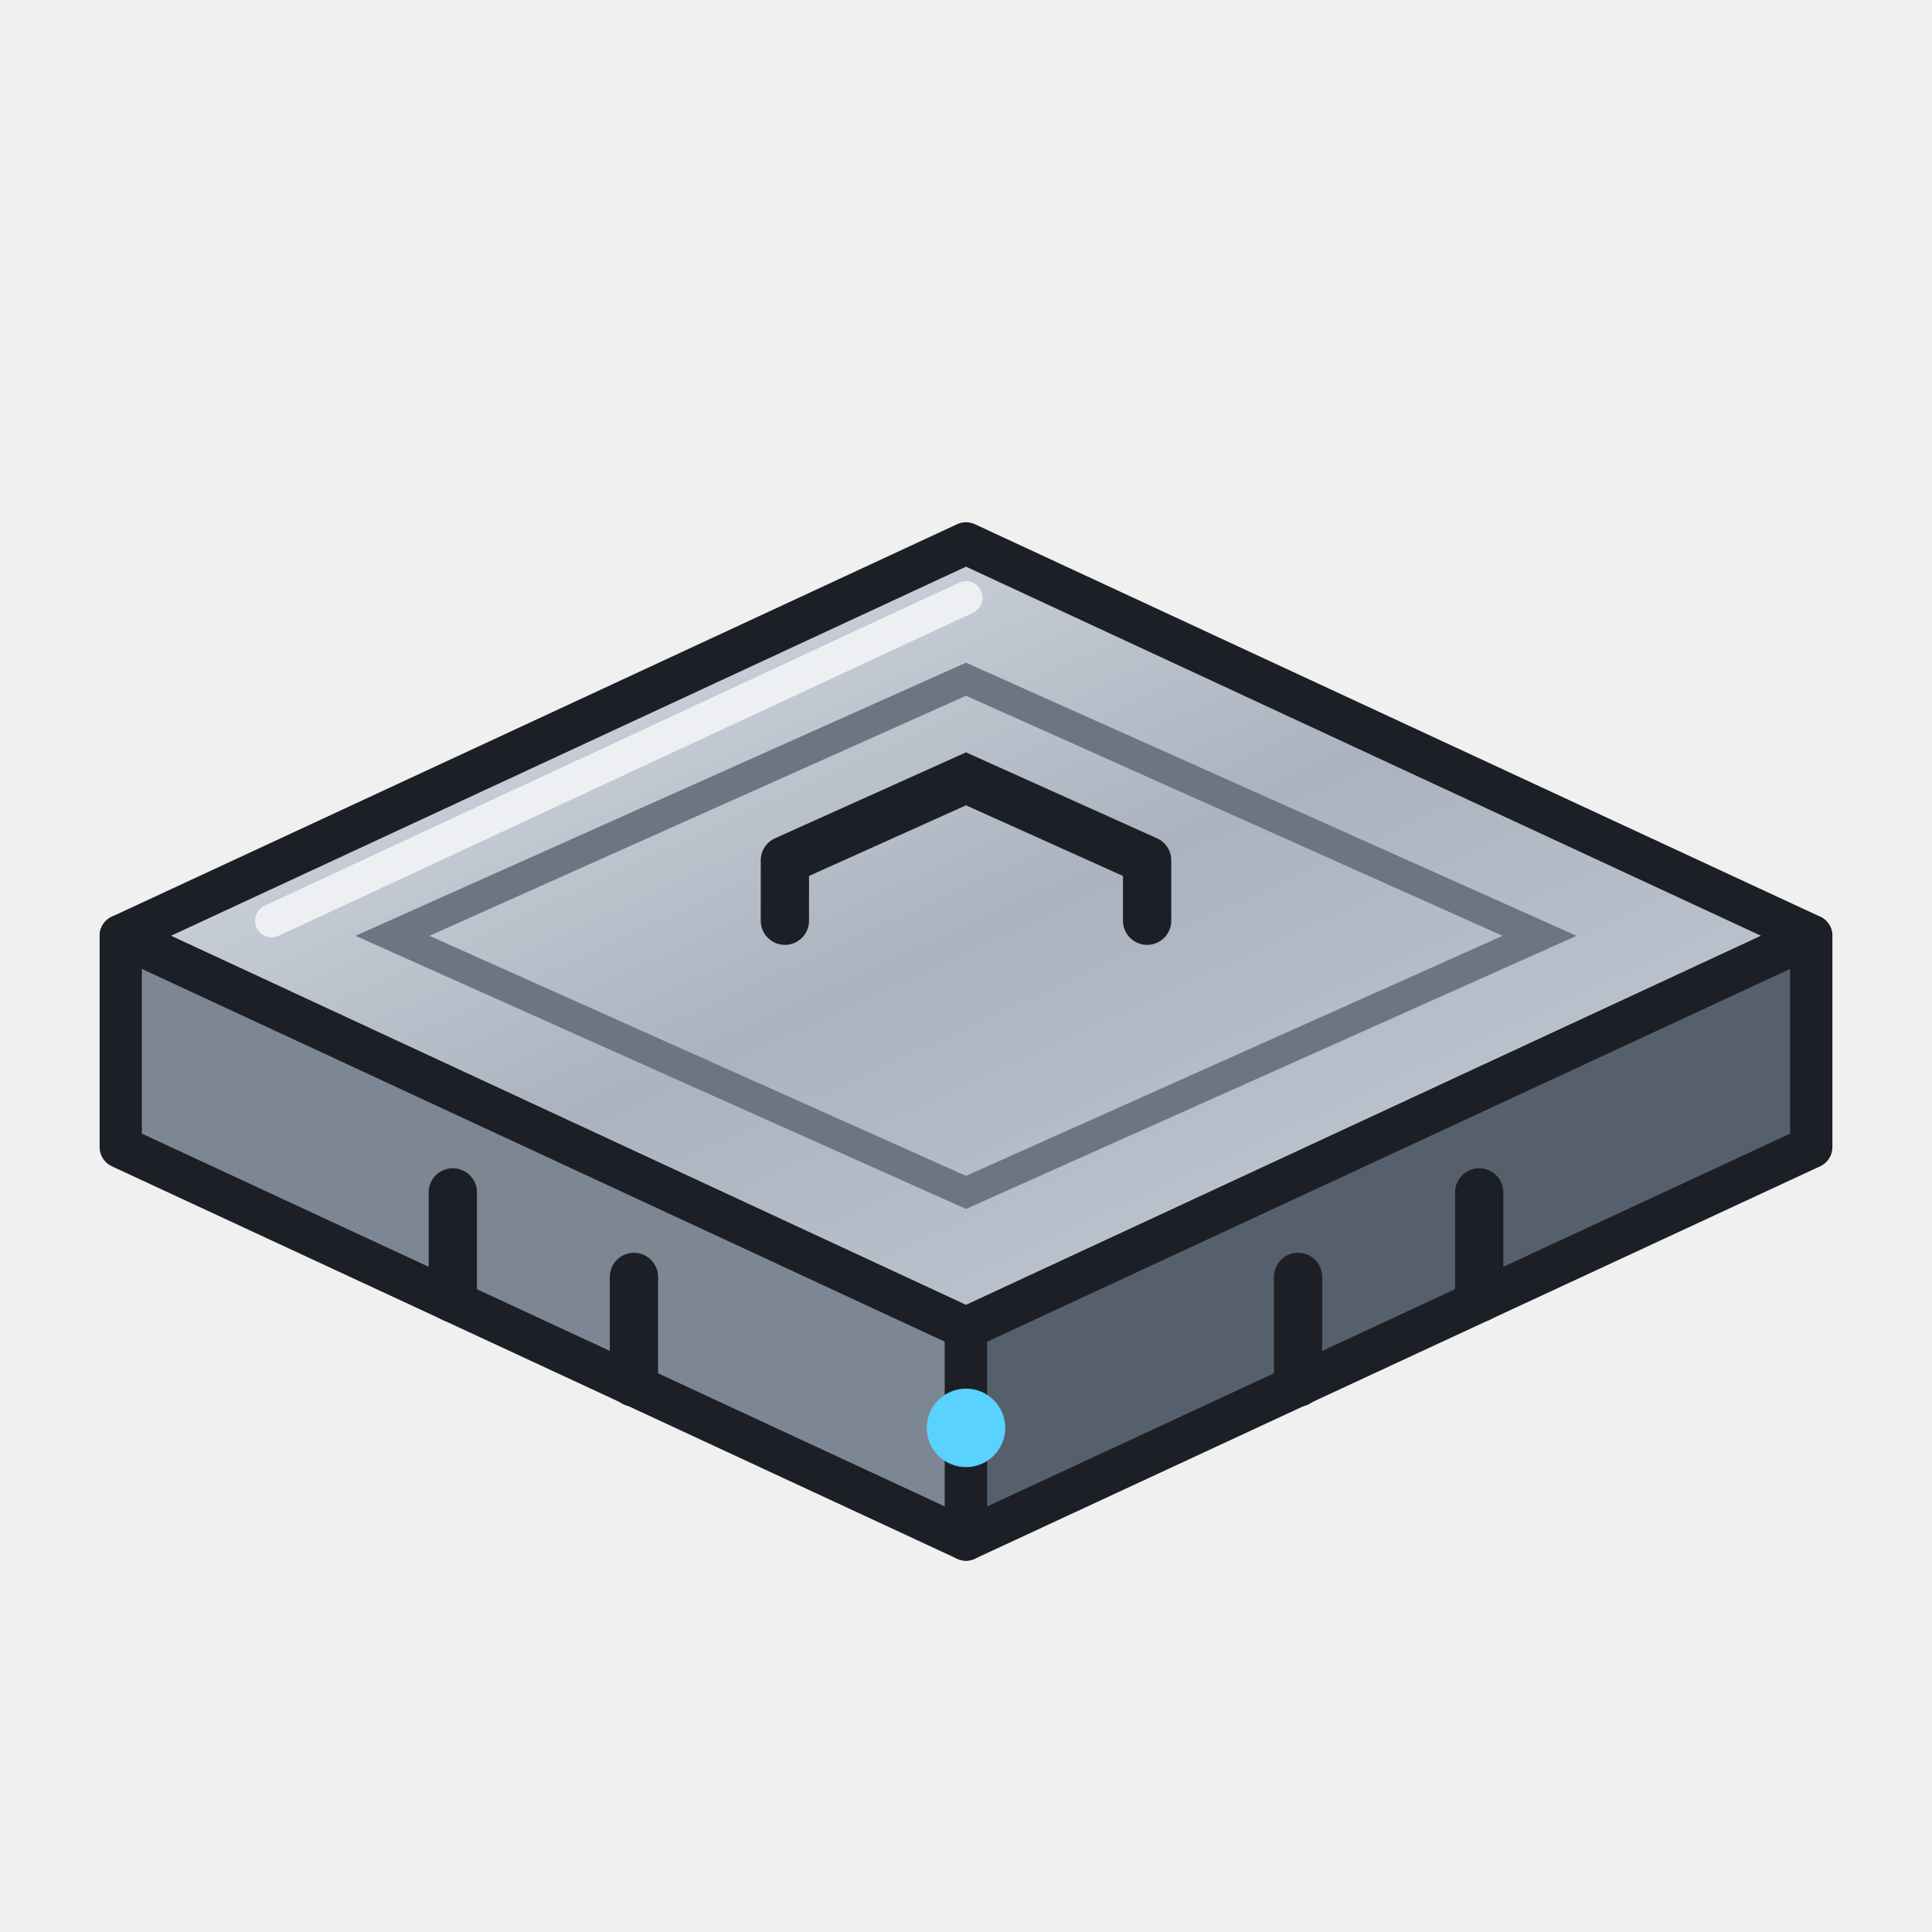
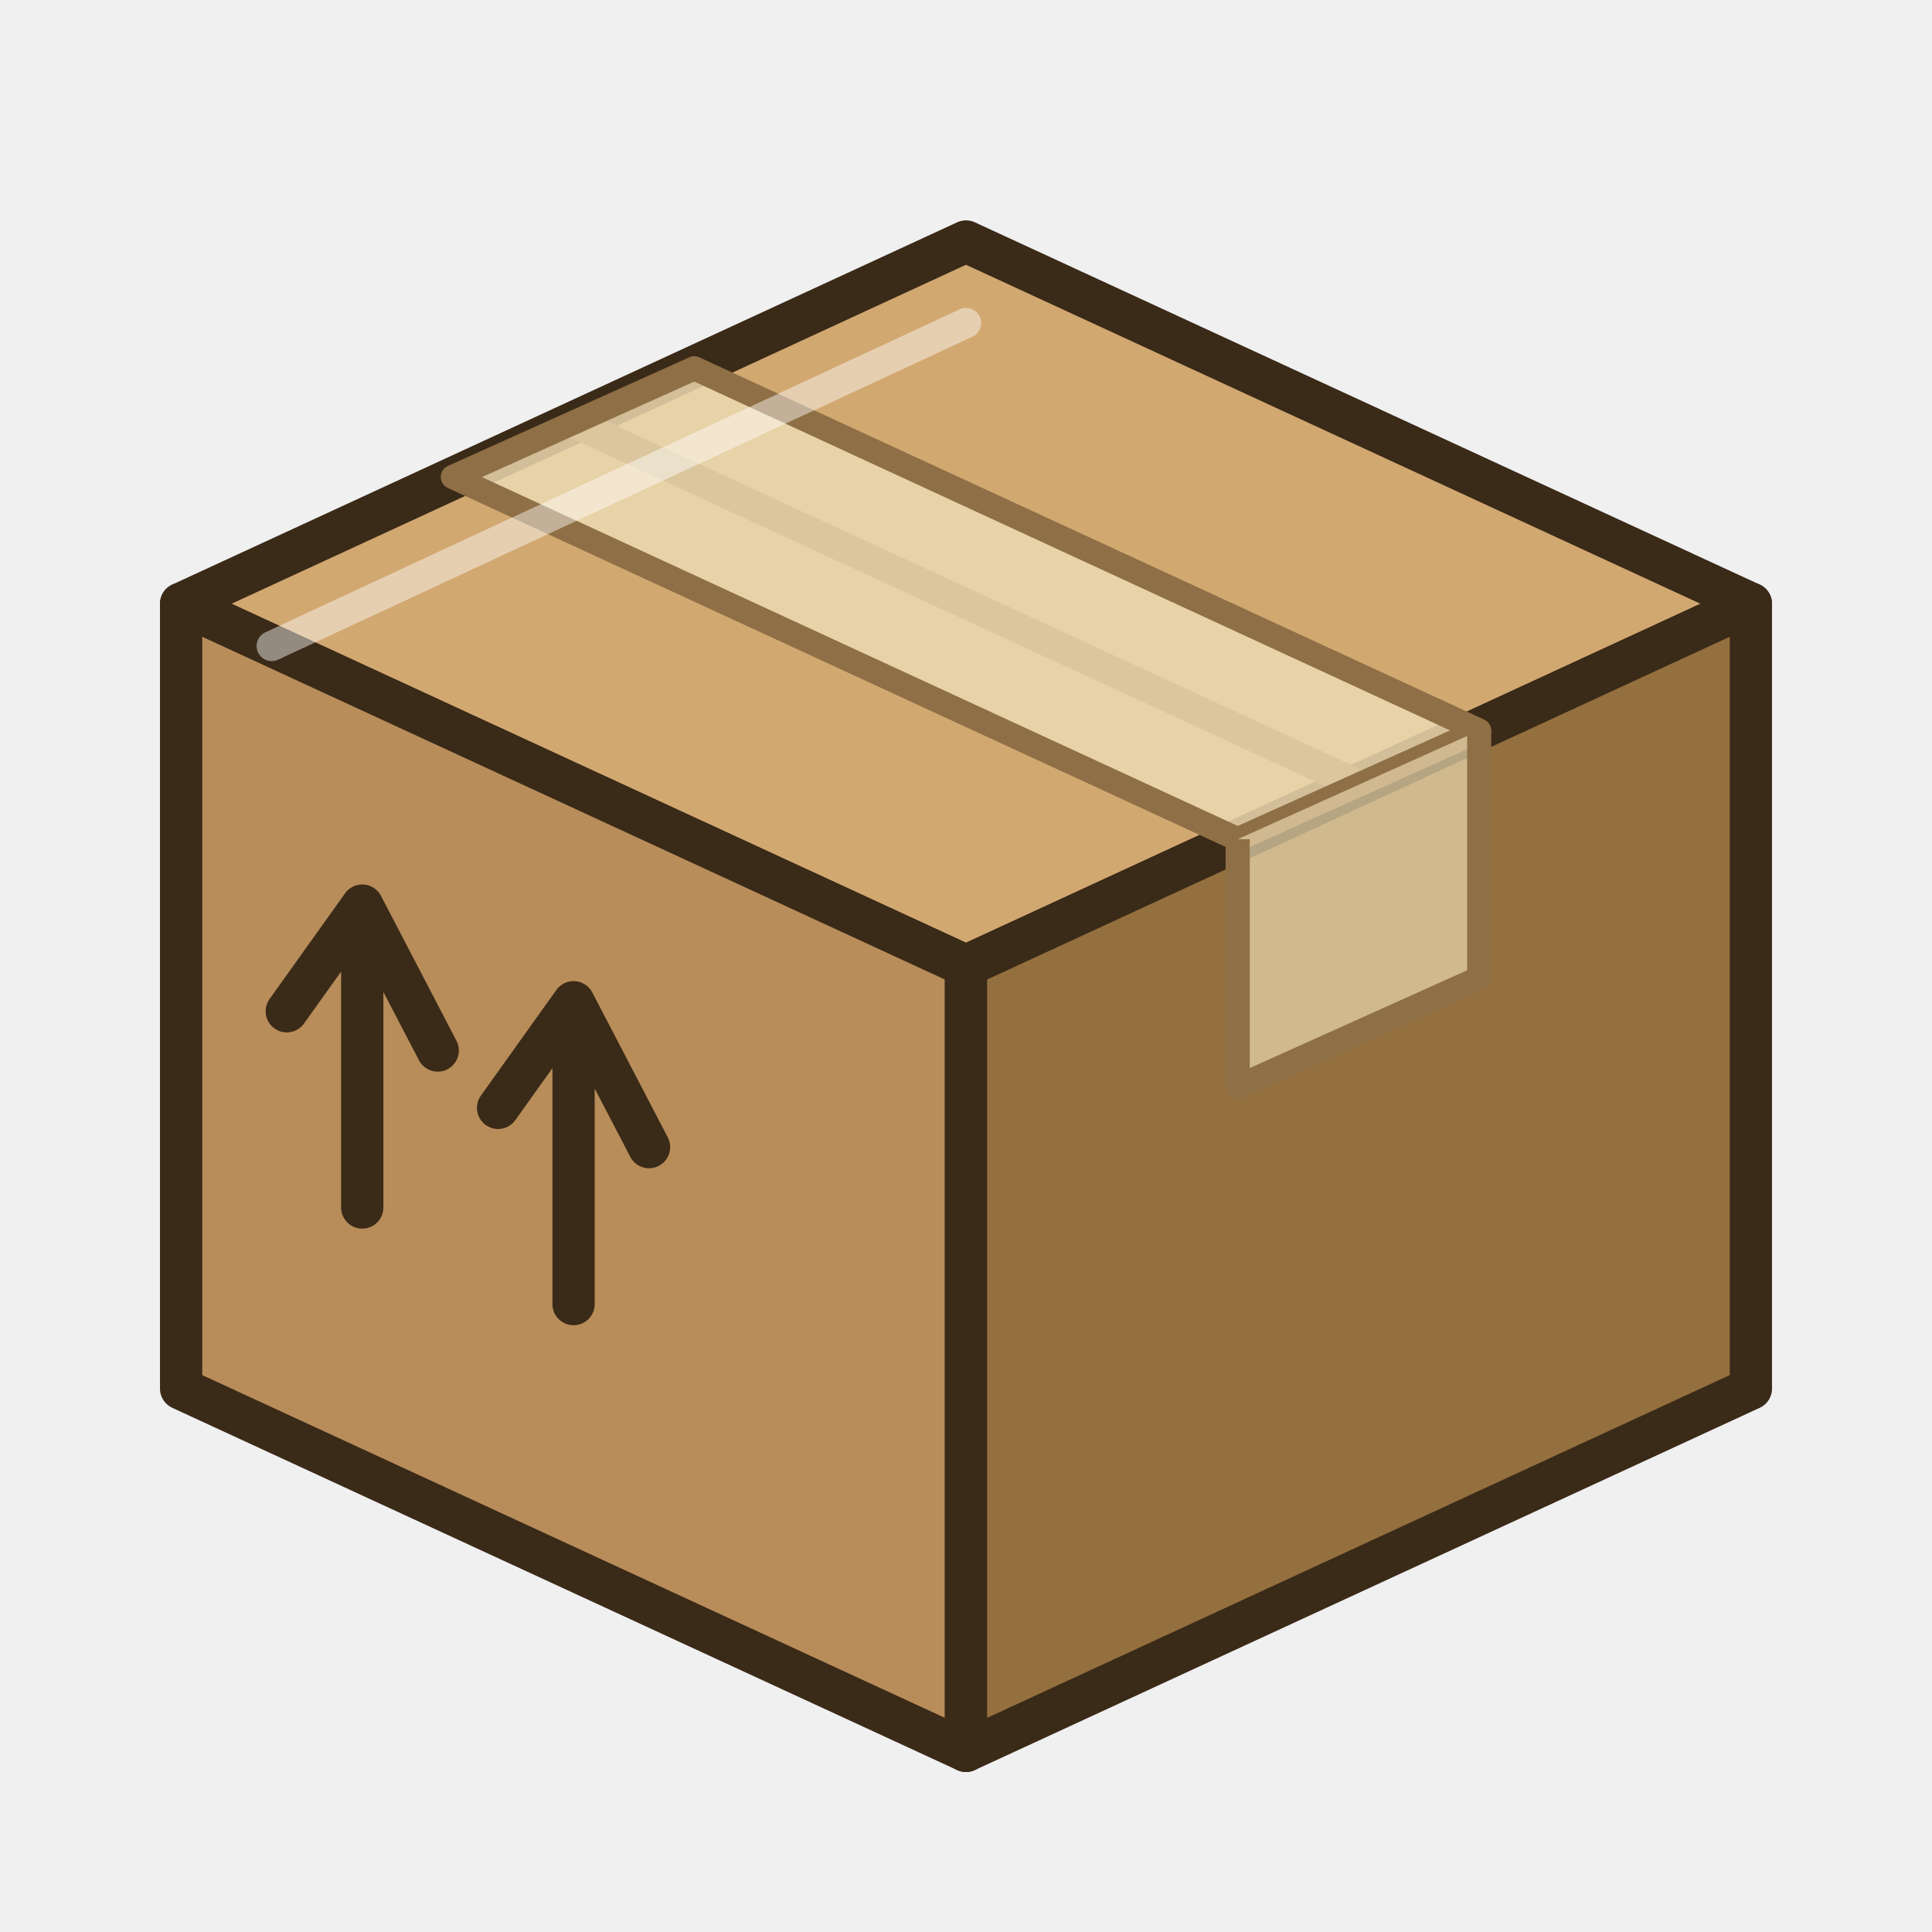
<svg xmlns="http://www.w3.org/2000/svg" viewBox="0 0 64 64">
-   <defs>
-     <linearGradient id="lid" x1="0" y1="0" x2="1" y2="1">
-       <stop offset="0" stop-color="#e3e8ee" />
-       <stop offset="0.5" stop-color="#aab3bf" />
-       <stop offset="1" stop-color="#c9d0d9" />
-     </linearGradient>
-   </defs>
-   <g stroke="#1c2026" stroke-width="1.4" stroke-linejoin="round">
-     <path d="M32 18 60 31 32 44 4 31Z" fill="url(#lid)" />
-     <path d="M4 31 32 44V51L4 38Z" fill="#7d8794" />
-     <path d="M60 31 32 44V51L60 38Z" fill="#56606c" />
+   <g stroke="#3a2a18" stroke-width="1.400" stroke-linejoin="round">
+     <path d="M32 8 58 20 32 32 6 20Z" fill="#d2a871" />
+     <path d="M6 20 32 32V58L6 46Z" fill="#b88d5a" />
+     <path d="M58 20 32 32V58L58 46Z" fill="#94703f" />
  </g>
-   <path d="M32 22.500 51 31 32 39.500 13 31Z" fill="none" stroke="#6c7683" stroke-width="1" />
-   <path d="M26 28.500 32 25.800 38 28.500M26 28.500V30.500M38 28.500V30.500" fill="none" stroke="#1c2026" stroke-width="1.6" stroke-linecap="round" />
-   <path d="M15 39.500V43M21 42.300V45.800M43 42.300V45.800M49 39.500V43" stroke="#1c2026" stroke-width="1.6" stroke-linecap="round" />
-   <circle cx="32" cy="47.300" r="1.300" fill="#59d2ff" />
-   <path d="M9 30.500 32 19.800" stroke="#fff" stroke-opacity="0.7" stroke-width="1.100" stroke-linecap="round" />
+   <path d="M19 14 45 26" stroke="#7a5a36" stroke-width="1" />
+   <path d="M15 15.800 41 27.800 49 24.200 23 12.200Z" fill="#ecd9b0" fill-opacity="0.85" stroke="#8f6f45" stroke-width="0.800" stroke-linejoin="round" />
+   <path d="M41 27.800V36L49 32.400V24.200" fill="#ecd9b0" fill-opacity="0.7" stroke="#8f6f45" stroke-width="0.800" stroke-linejoin="round" />
+   <path d="M12 30V40M9.500 33.500 12 30 14.500 34.800M19 33.200V43.200M16.500 36.700 19 33.200 21.500 38" fill="none" stroke="#3a2a18" stroke-width="1.400" stroke-linecap="round" stroke-linejoin="round" />
+   <path d="M9 21.400 32 10.700" stroke="#fff" stroke-opacity="0.45" stroke-width="1" stroke-linecap="round" />
</svg>
